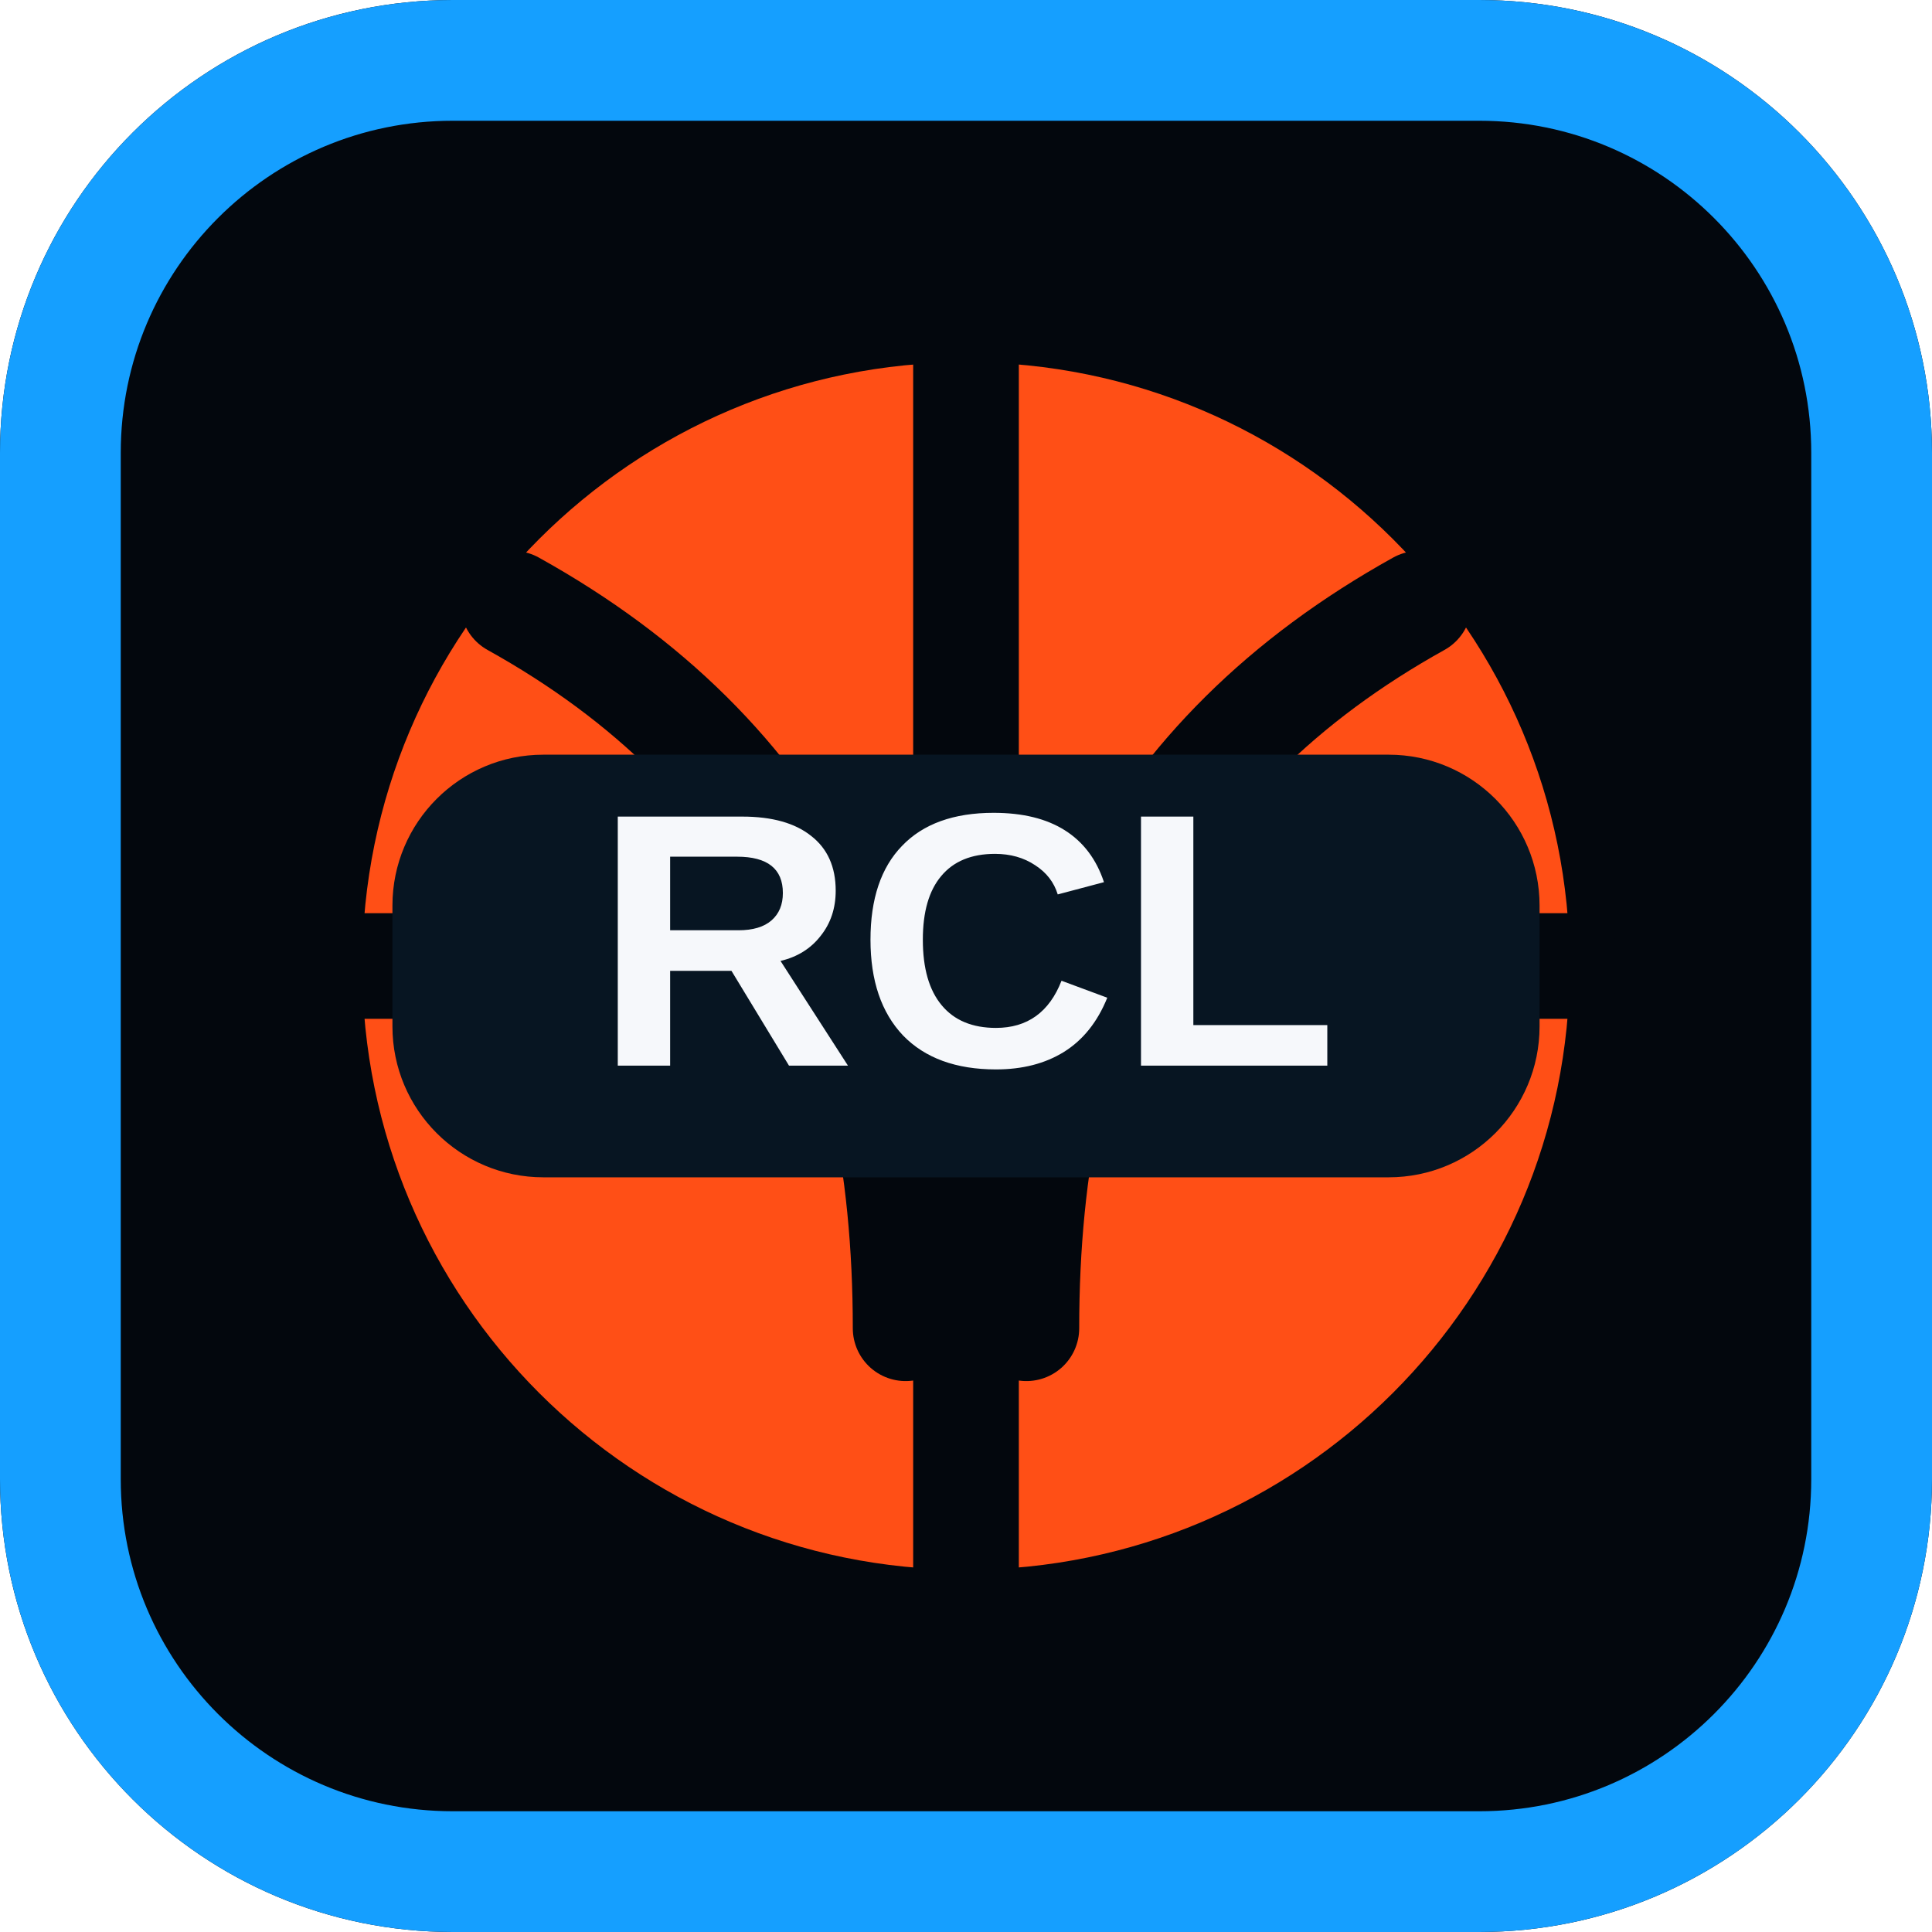
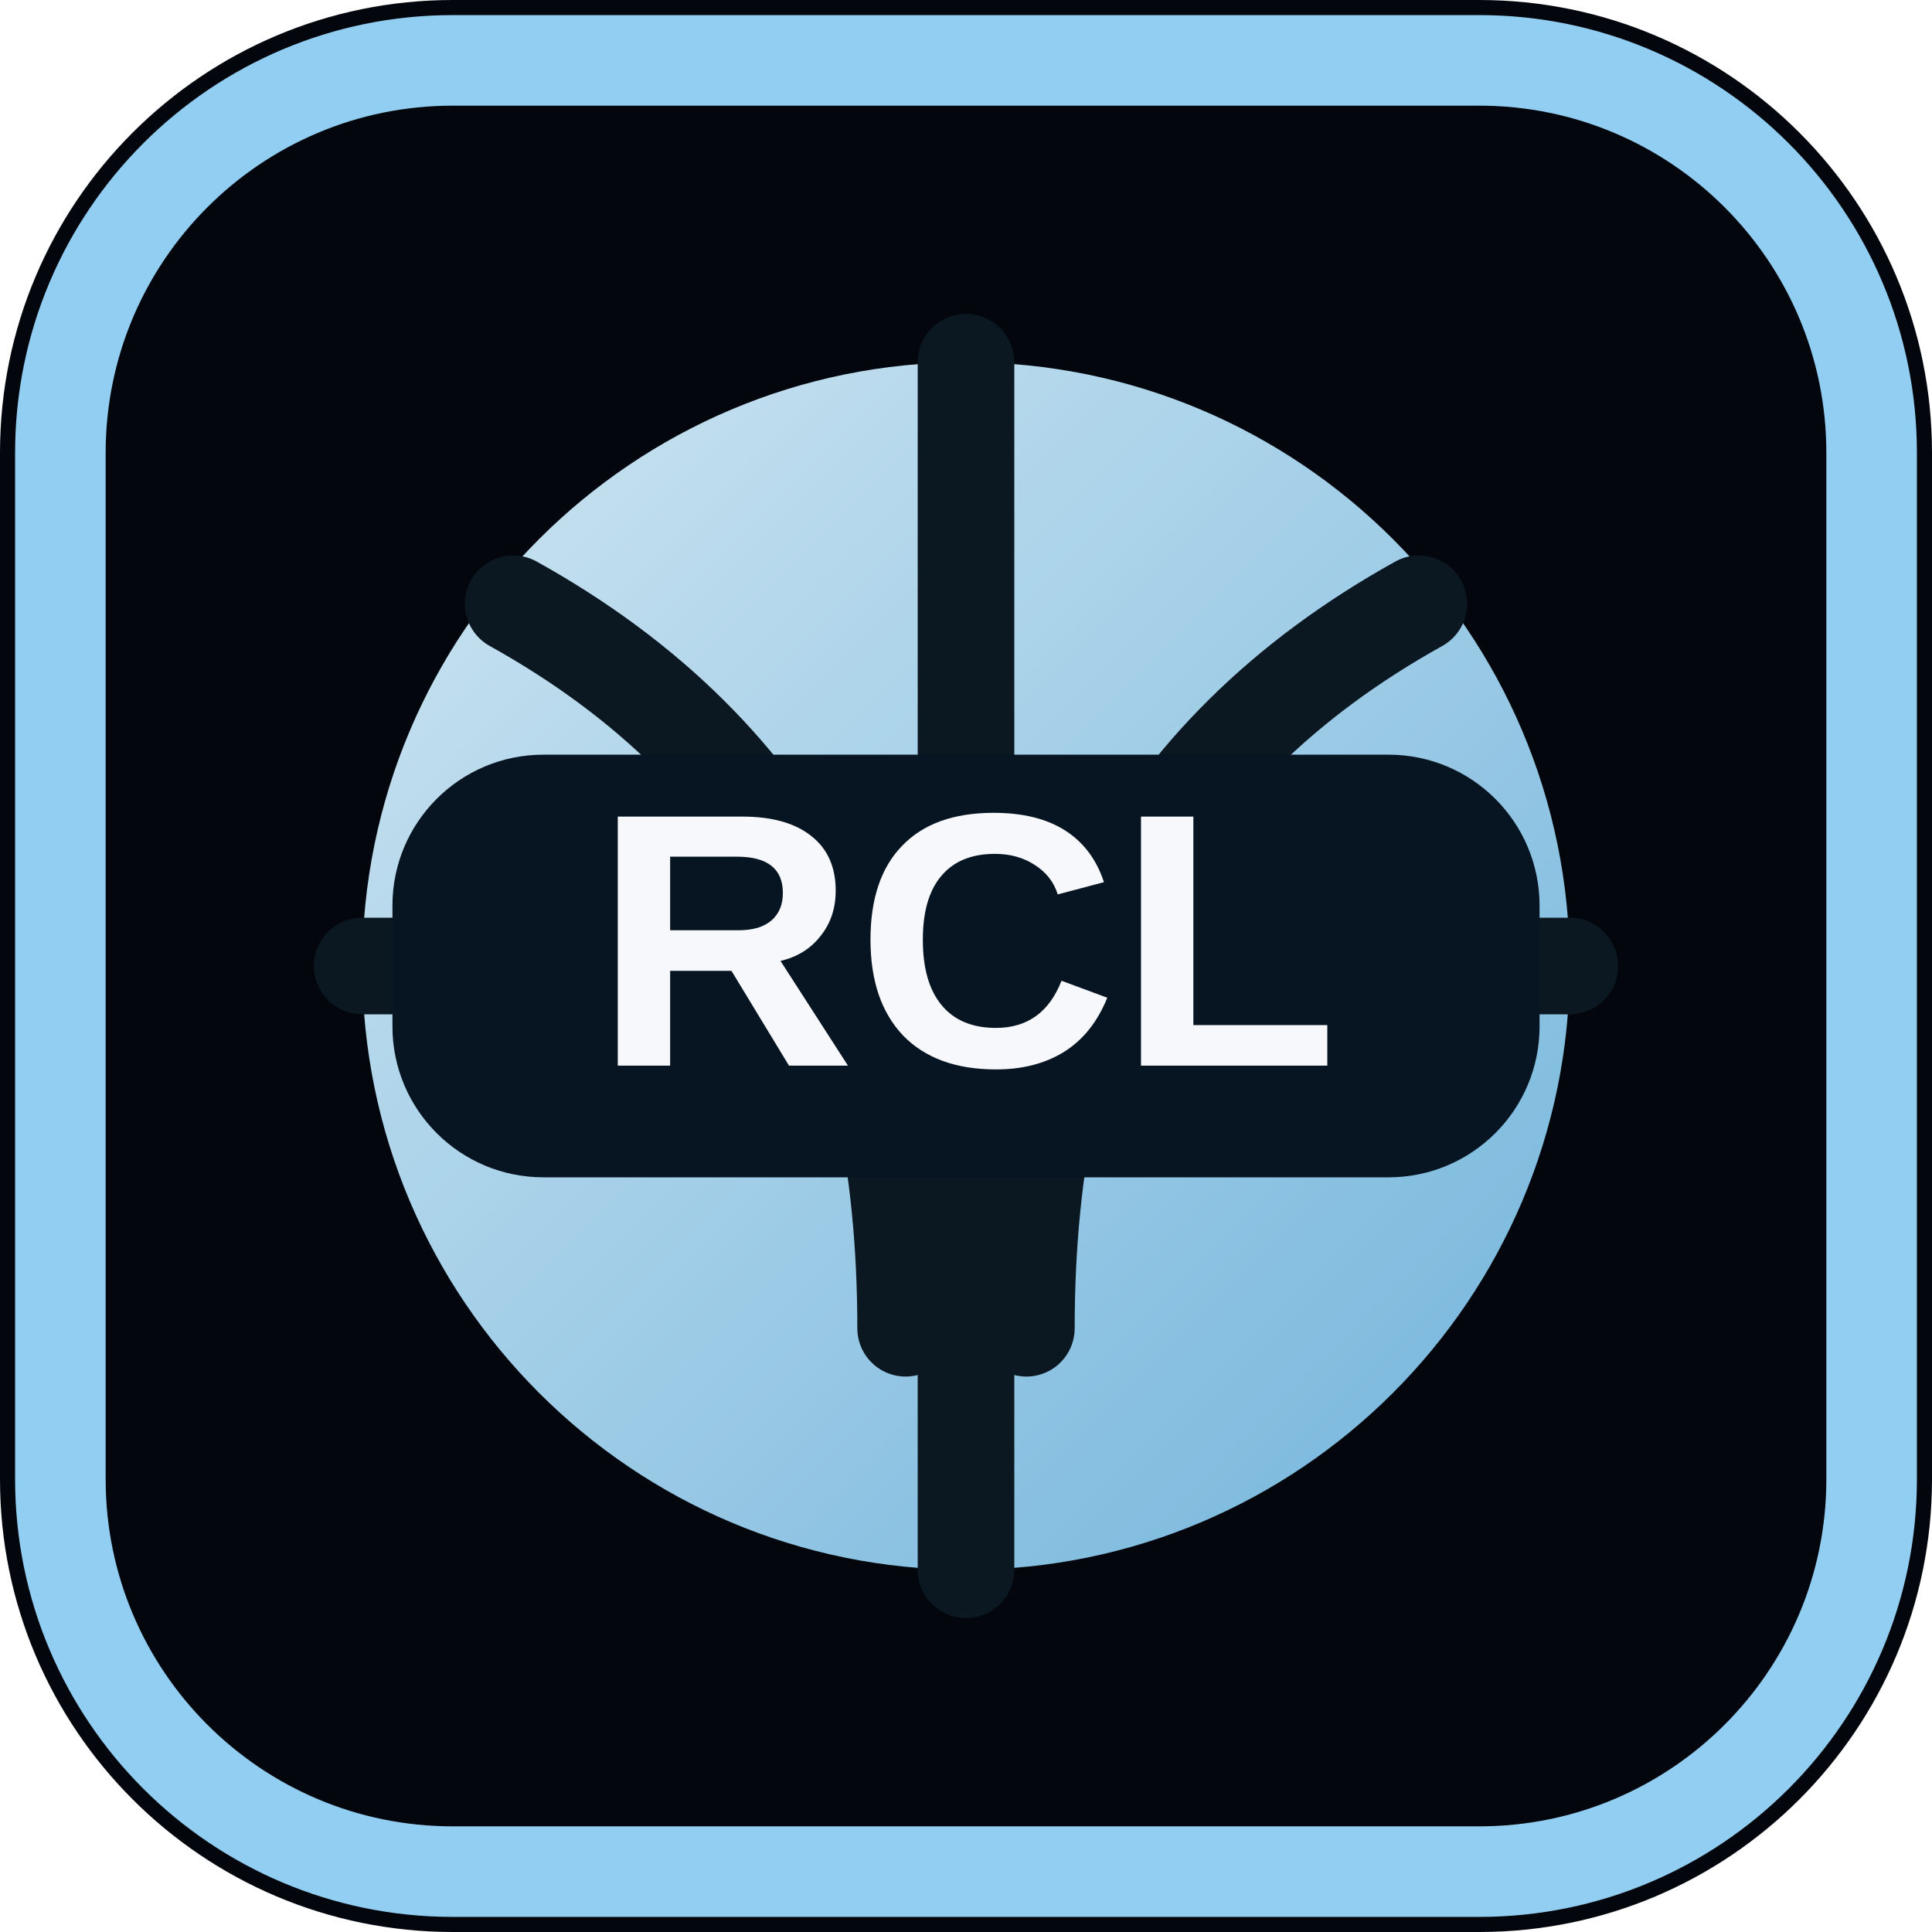
<svg xmlns="http://www.w3.org/2000/svg" viewBox="0 0 64 64">
+   <defs>
+     <linearGradient id="ice" x1="0" y1="0" x2="1" y2="1">
+       <stop offset="0" stop-color="#D9F1FD" />
+       <stop offset="1" stop-color="#77BDE5" />
+     </linearGradient>
+   </defs>
  <rect width="64" height="64" rx="15" fill="#03070D" />
-   <rect x="2" y="2" width="60" height="60" rx="13" fill="none" stroke="#159FFF" stroke-width="4" />
-   <circle cx="32" cy="32" r="20" fill="#FF4F16" />
-   <path d="M12 32h40M32 12v40M17 20c9 5 13 13 13 24M47 20c-9 5-13 13-13 24" fill="none" stroke="#03070D" stroke-width="3.5" stroke-linecap="round" />
+   <rect x="2" y="2" width="60" height="60" rx="13" fill="none" stroke="#91CEF2" stroke-width="3" />
+   <circle cx="32" cy="32" r="20" fill="url(#ice)" opacity=".95" />
+   <path d="M12 32h40M32 12v40M17 20c9 5 13 13 13 24M47 20c-9 5-13 13-13 24" fill="none" stroke="#0B1721" stroke-width="3.2" stroke-linecap="round" />
  <rect x="13" y="25" width="38" height="14" rx="5" fill="#071522" />
-   <text x="32" y="35.3" text-anchor="middle" fill="#F6F8FB" font-size="12" font-weight="900" font-family="Arial,Helvetica,sans-serif">RCL</text>
+   <text x="32" y="35.3" text-anchor="middle" fill="#F6F8FB" font-size="12" font-weight="800" font-family="Arial,Helvetica,sans-serif">RCL</text>
</svg>
